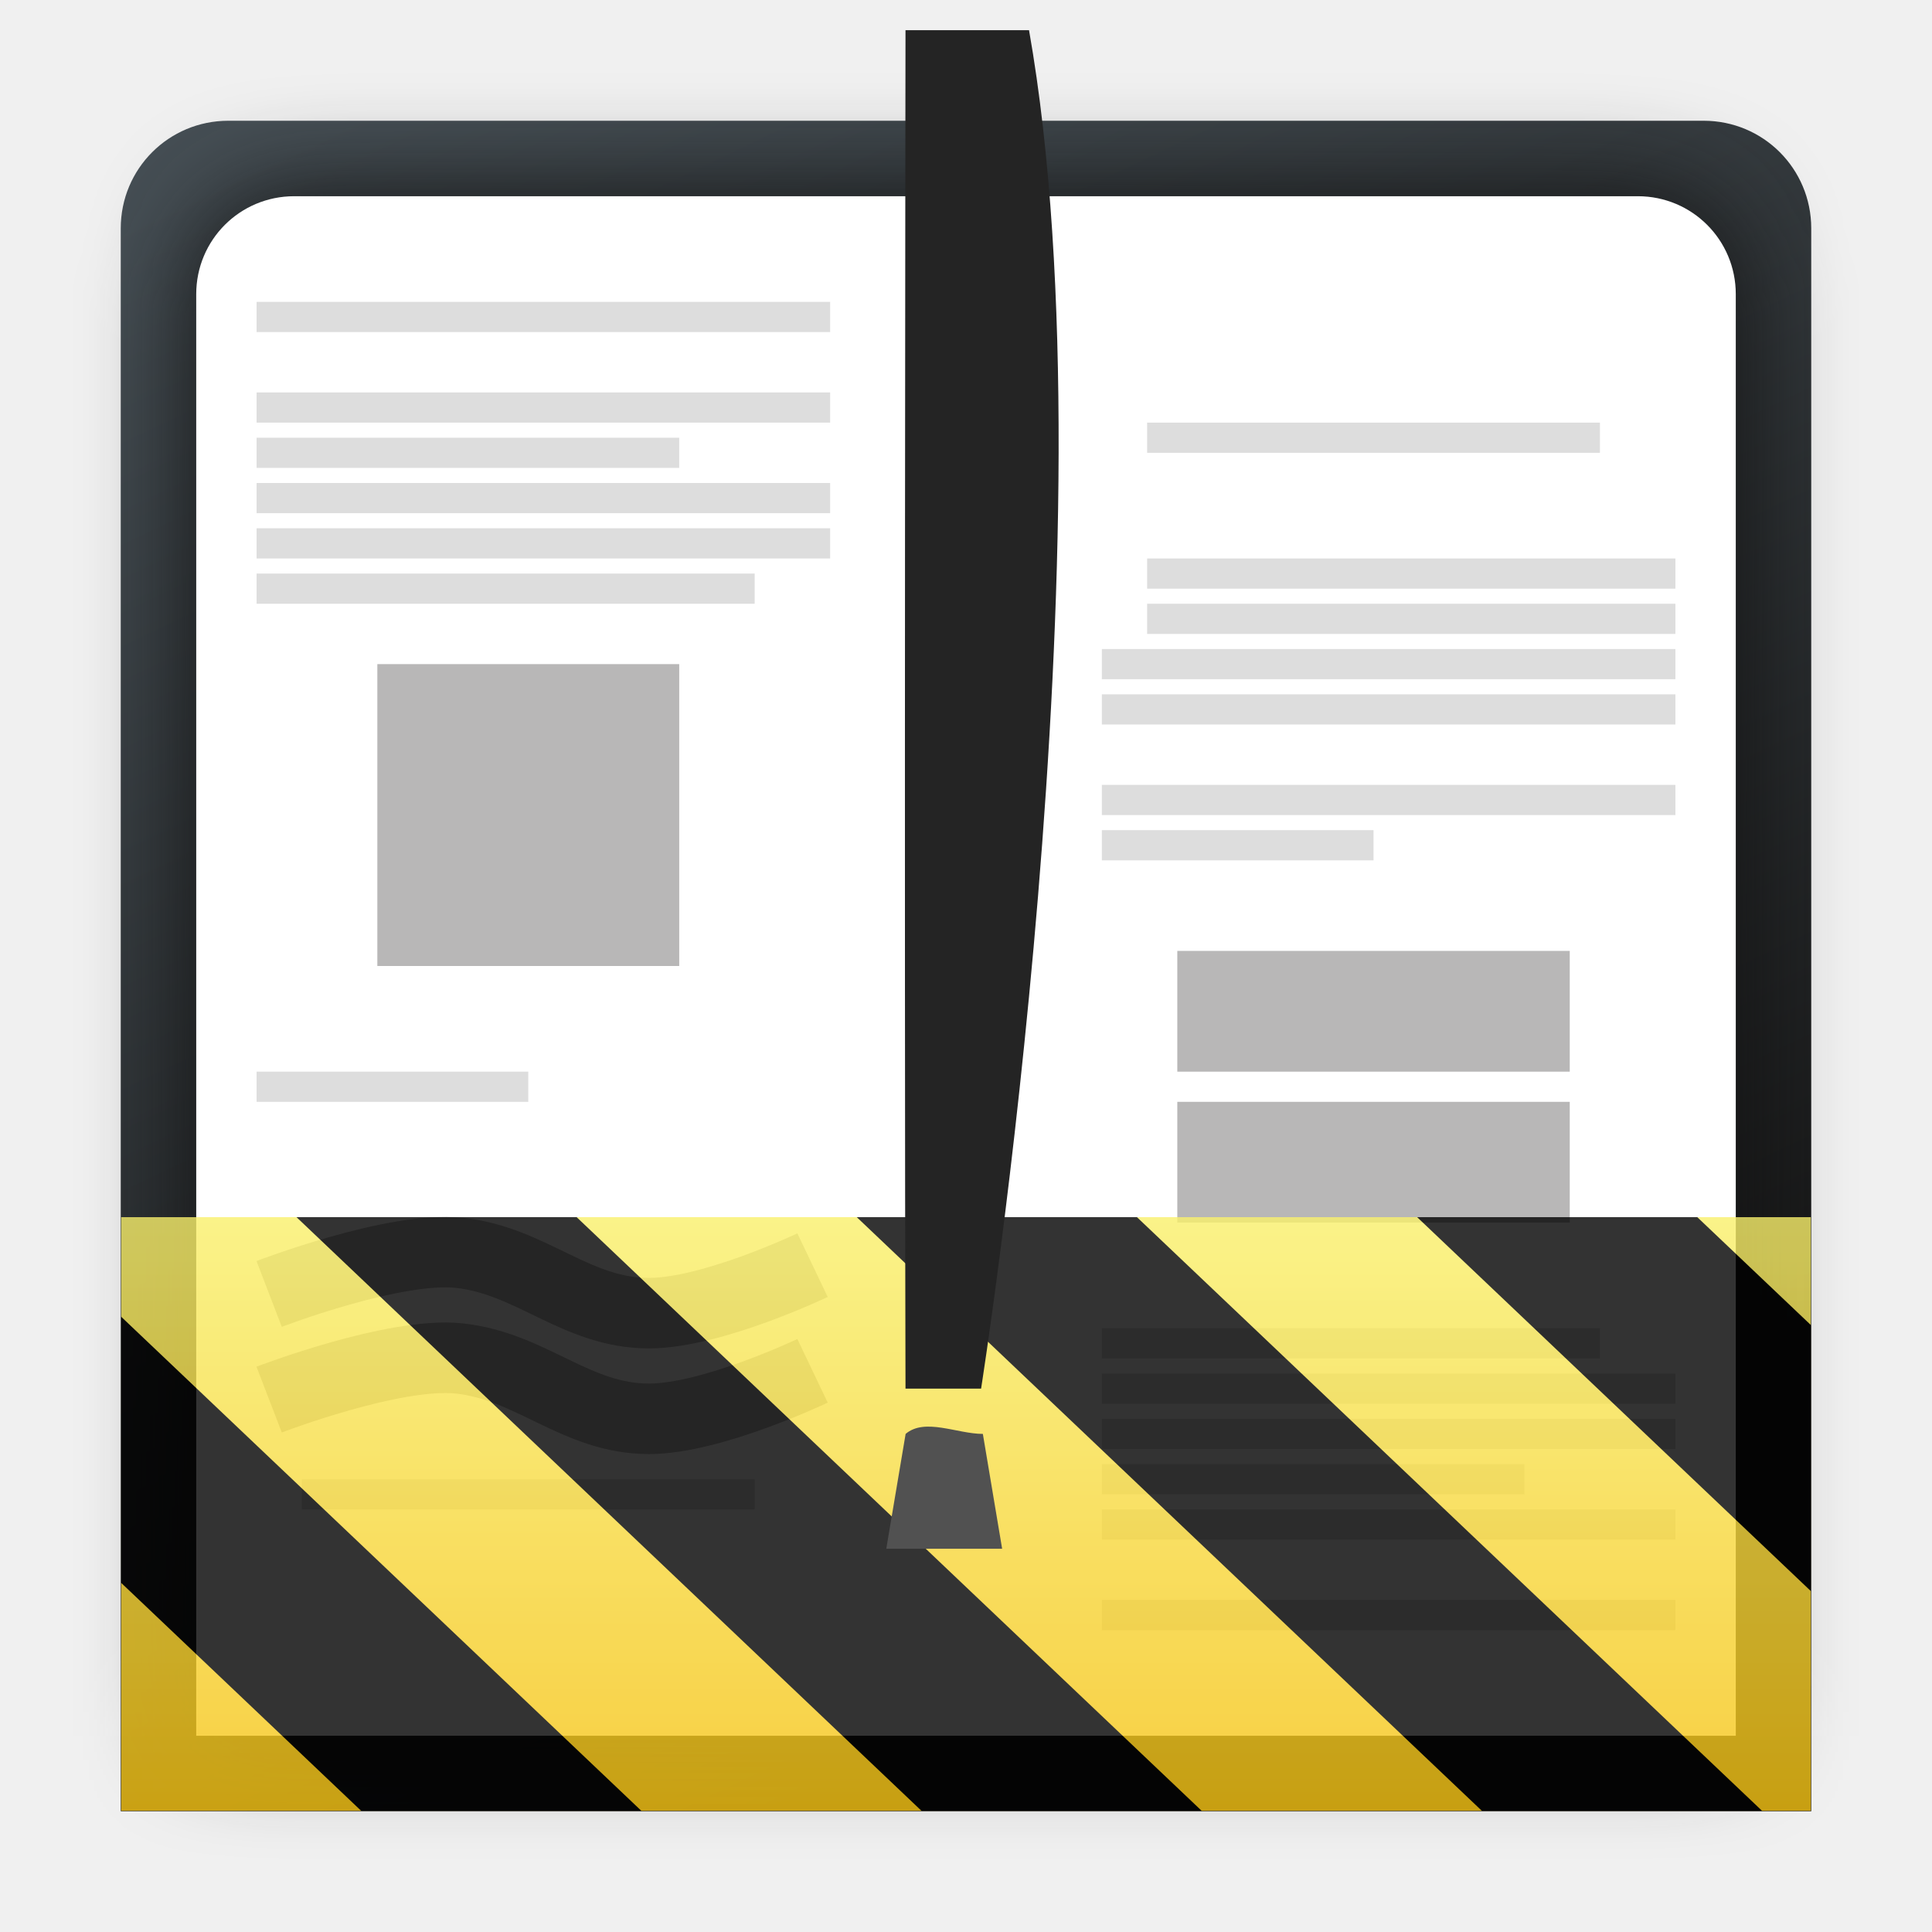
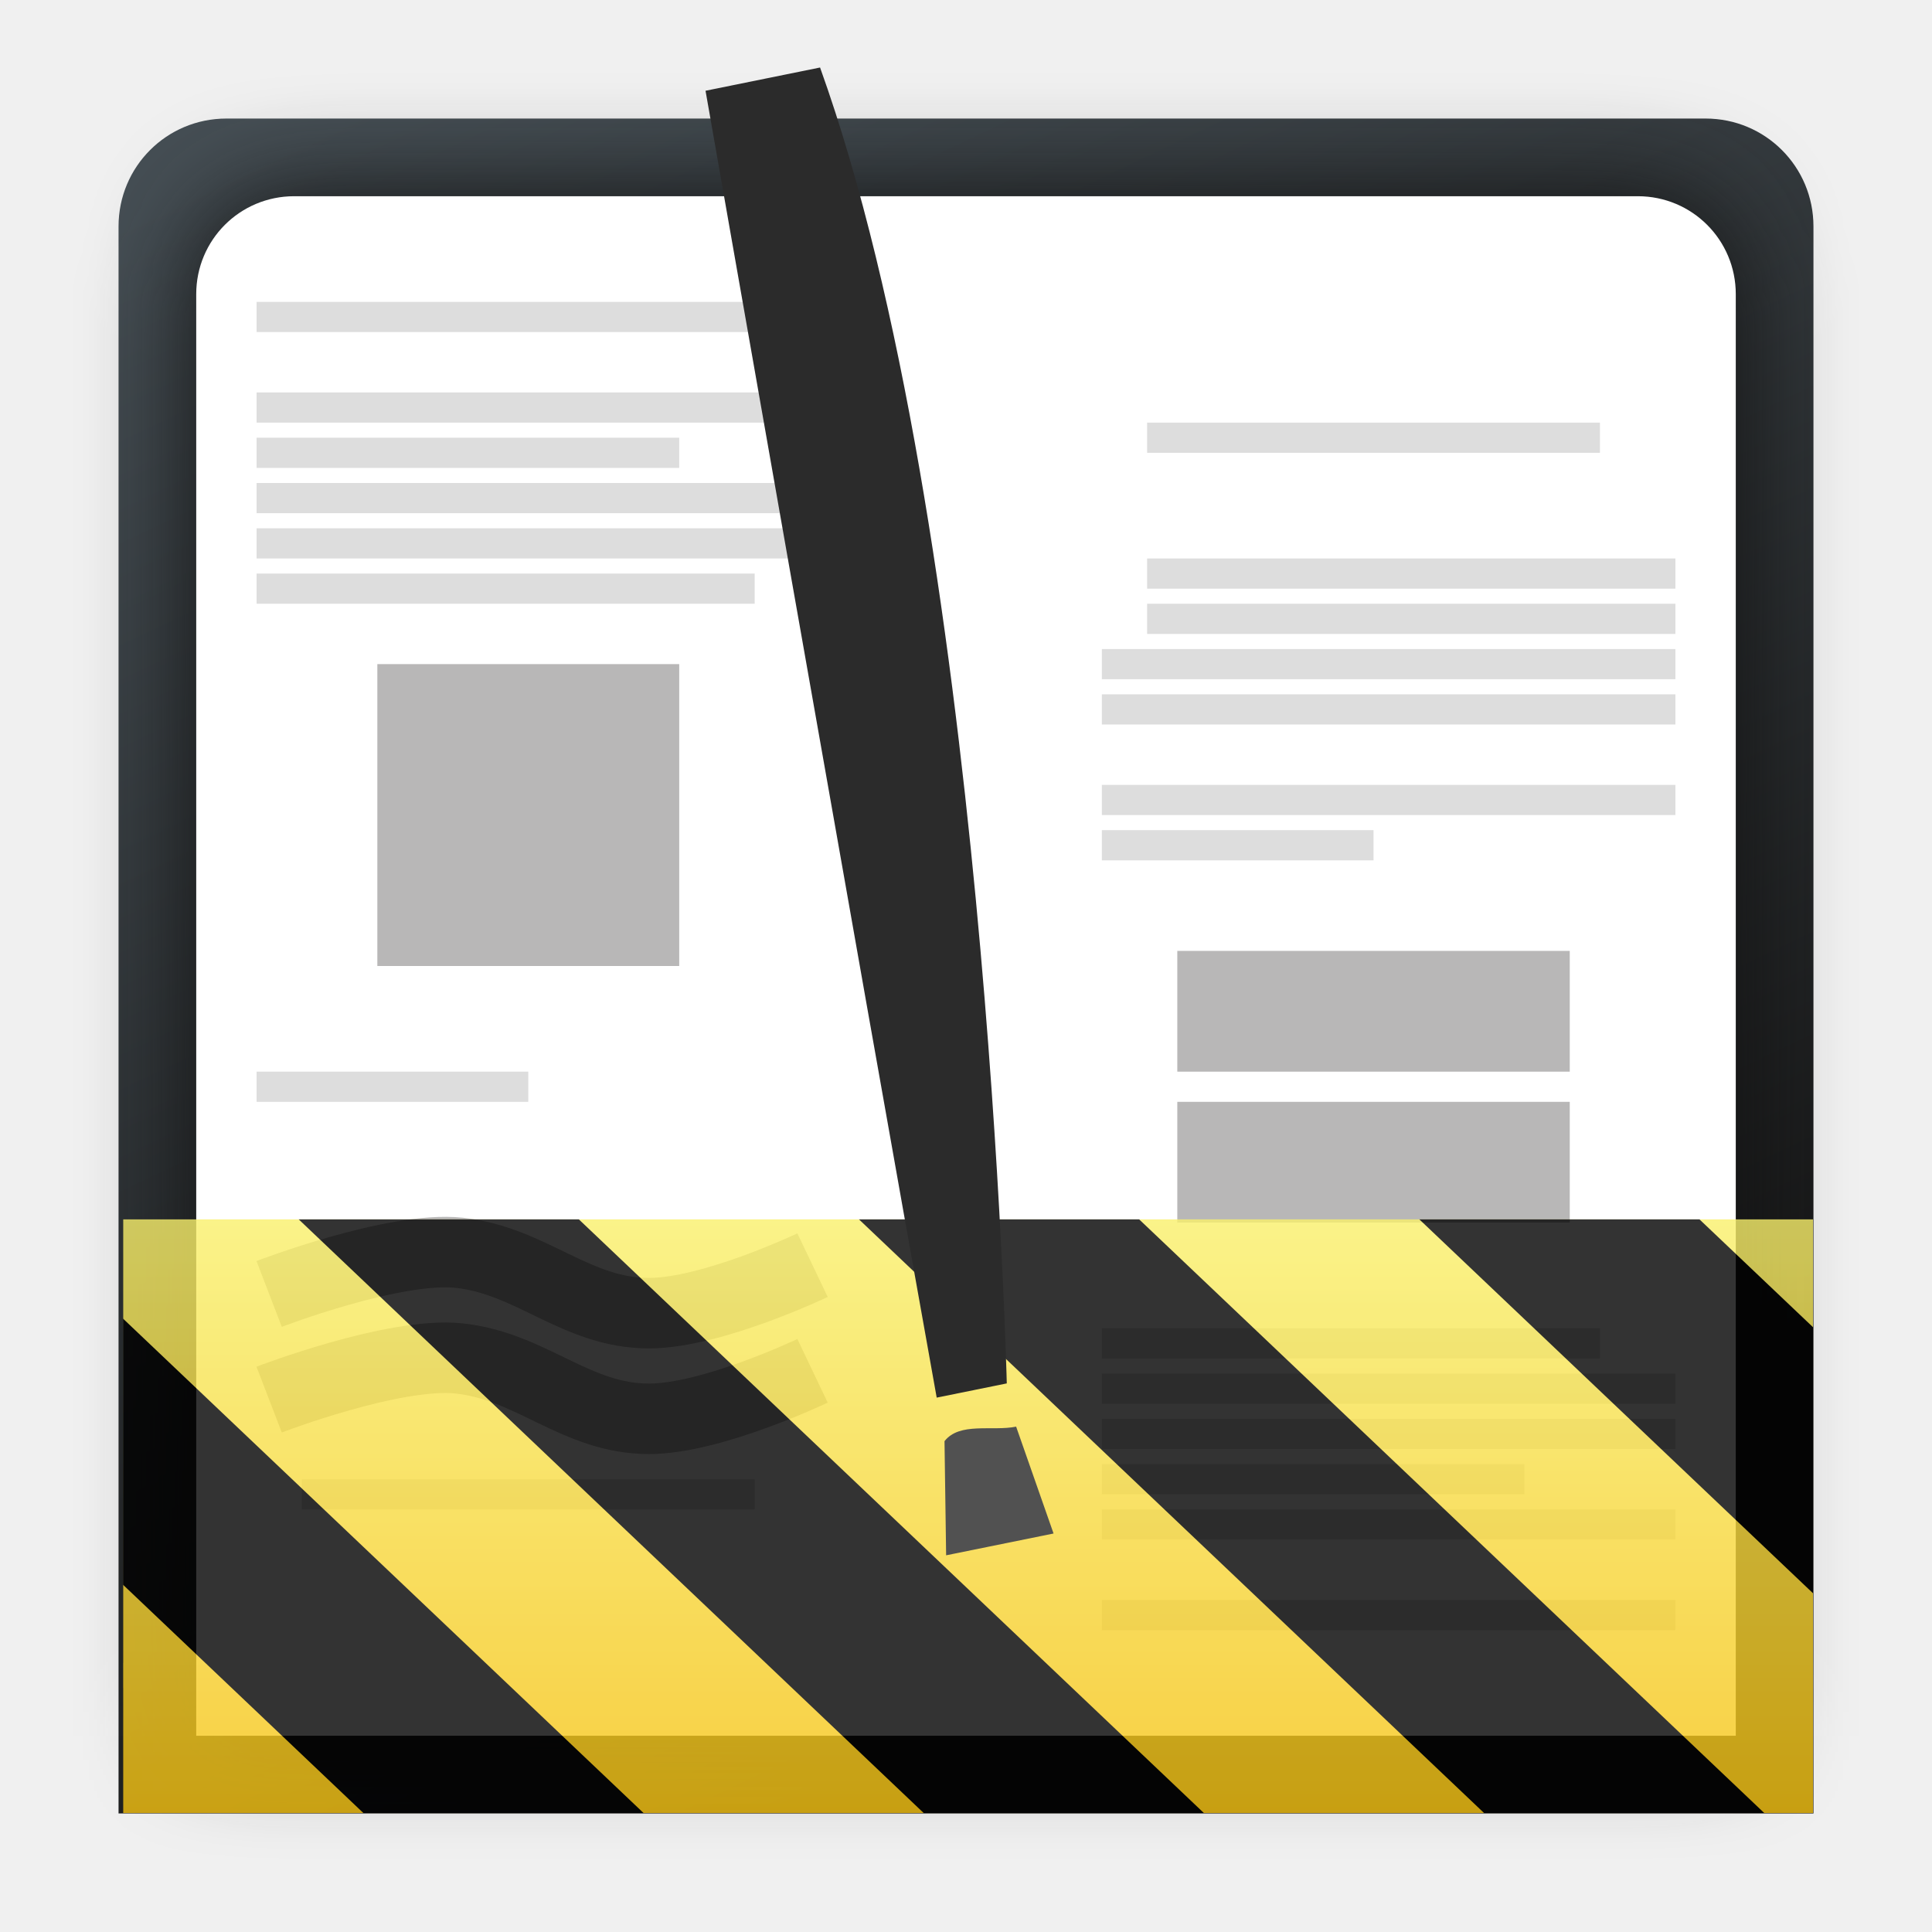
<svg xmlns="http://www.w3.org/2000/svg" xmlns:xlink="http://www.w3.org/1999/xlink" height="128px" viewBox="0 0 128 128" width="128px" version="1.1" id="svg76">
  <defs id="defs80">
-     <linearGradient xlink:href="#a" id="linearGradient3593" x1="121.849" y1="90.859" x2="70.198" y2="-17.609" gradientUnits="userSpaceOnUse" gradientTransform="matrix(0.9655173,0,0,0.9655173,2.206895,2.206897)" />
+     <linearGradient xlink:href="#a" id="linearGradient3593" x1="121.849" y1="90.859" x2="70.198" y2="-17.609" gradientUnits="userSpaceOnUse" gradientTransform="matrix(0.9680316,0,0,0.9680316,2.045978,2.04598)" />
    <linearGradient id="linearGradient3637" gradientUnits="userSpaceOnUse" x1="9" x2="119" y1="64" y2="64">
      <stop offset="0" stop-color="#151515" id="stop2-7" />
      <stop offset="1" stop-color="#1e282e" id="stop4-5" />
    </linearGradient>
    <linearGradient id="linearGradient930" gradientUnits="userSpaceOnUse" x1="13" x2="115" y1="64" y2="64">
      <stop offset="0" stop-color="#1e282e" id="stop7-3" />
      <stop offset="1" stop-color="#5a6368" id="stop9-6" />
    </linearGradient>
    <filter style="color-interpolation-filters:sRGB;" id="filter3642" x="-0.08" y="-0.08" width="1.16" height="1.16">
      <feFlood flood-opacity="1" flood-color="rgb(18,18,18)" result="flood" id="feFlood3632" />
      <feComposite in="flood" in2="SourceGraphic" operator="in" result="composite1" id="feComposite3634" />
      <feGaussianBlur in="composite1" stdDeviation="3.4" result="blur" id="feGaussianBlur3636" />
      <feOffset dx="-1.94289e-16" dy="1.38778e-16" result="offset" id="feOffset3638" />
      <feComposite in="SourceGraphic" in2="offset" operator="over" result="composite2" id="feComposite3640" />
    </filter>
    <filter style="color-interpolation-filters:sRGB" id="filter3642-3" x="-0.08" y="-0.08" width="1.16" height="1.16">
      <feFlood flood-opacity="1" flood-color="rgb(18,18,18)" result="flood" id="feFlood3632-5" />
      <feComposite in="flood" in2="SourceGraphic" operator="in" result="composite1" id="feComposite3634-6" />
      <feGaussianBlur in="composite1" stdDeviation="3.4" result="blur" id="feGaussianBlur3636-2" />
      <feOffset dx="-1.94289e-16" dy="1.38778e-16" result="offset" id="feOffset3638-9" />
      <feComposite in="SourceGraphic" in2="offset" operator="over" result="composite2" id="feComposite3640-1" />
    </filter>
    <linearGradient id="linearGradient18408" gradientUnits="userSpaceOnUse" x1="9" x2="119" y1="64" y2="64">
      <stop offset="0" stop-color="#151515" id="stop2-70" />
      <stop offset="1" stop-color="#1e282e" id="stop4-9" style="stop-color:#454e54;stop-opacity:1" />
    </linearGradient>
+     <linearGradient xlink:href="#a" id="linearGradient3593-7" x1="121.849" y1="90.859" x2="70.198" y2="-17.609" gradientUnits="userSpaceOnUse" gradientTransform="matrix(0.9655173,0,0,0.9655173,121.2147,-56.46685)" />
+     <filter style="color-interpolation-filters:sRGB;" id="filter3642-2" x="-0.08" y="-0.08" width="1.16" height="1.16">
+       <feFlood flood-opacity="1" flood-color="rgb(18,18,18)" result="flood" id="feFlood3632-9" />
+       <feComposite in="flood" in2="SourceGraphic" operator="in" result="composite1" id="feComposite3634-1" />
+       <feGaussianBlur in="composite1" stdDeviation="3.4" result="blur" id="feGaussianBlur3636-27" />
+       <feOffset dx="-1.94289e-16" dy="1.38778e-16" result="offset" id="feOffset3638-0" />
+       <feComposite in="SourceGraphic" in2="offset" operator="over" result="composite2" id="feComposite3640-9" />
+     </filter>
+     <filter style="color-interpolation-filters:sRGB" id="filter3642-3-3" x="-0.08" y="-0.08" width="1.16" height="1.16">
+       <feFlood flood-opacity="1" flood-color="rgb(18,18,18)" result="flood" id="feFlood3632-5-6" />
+       <feComposite in="flood" in2="SourceGraphic" operator="in" result="composite1" id="feComposite3634-6-0" />
+       <feGaussianBlur in="composite1" stdDeviation="3.4" result="blur" id="feGaussianBlur3636-2-6" />
+       <feOffset dx="-1.94289e-16" dy="1.38778e-16" result="offset" id="feOffset3638-9-2" />
+       <feComposite in="SourceGraphic" in2="offset" operator="over" result="composite2" id="feComposite3640-1-6" />
+     </filter>
    <filter id="alpha" filterUnits="objectBoundingBox" x="0" y="0" width="1" height="1">
      <feColorMatrix type="matrix" in="SourceGraphic" values="0 0 0 0 1 0 0 0 0 1 0 0 0 0 1 0 0 0 1 0" id="feColorMatrix1099" />
    </filter>
    <mask id="mask0">
      <g filter="url(#alpha)" id="g1104">
        <rect x="0" y="0" width="128" height="128" style="fill:rgb(0%,0%,0%);fill-opacity:0.1;stroke:none;" id="rect1102" />
      </g>
    </mask>
    <clipPath id="clip1">
      <rect x="0" y="0" width="192" height="152" id="rect1107" />
    </clipPath>
    <g id="surface10726" clip-path="url(#clip1)">
      <path style="fill:none;stroke-width:0.99;stroke-linecap:butt;stroke-linejoin:miter;stroke:rgb(0%,0%,0%);stroke-opacity:1;stroke-dasharray:0.99,0.99;stroke-miterlimit:4;" d="M 123.504 236 C 123.504 268.863 96.863 295.504 64 295.504 C 31.137 295.504 4.496 268.863 4.496 236 C 4.496 203.137 31.137 176.496 64 176.496 C 96.863 176.496 123.504 203.137 123.504 236 Z M 123.504 236 " transform="matrix(1,0,0,1,8,-156)" id="path1110" />
    </g>
    <mask id="mask1">
      <g filter="url(#alpha)" id="g1115">
        <rect x="0" y="0" width="128" height="128" style="fill:rgb(0%,0%,0%);fill-opacity:0.1;stroke:none;" id="rect1113" />
      </g>
    </mask>
    <clipPath id="clip2">
      <rect x="0" y="0" width="192" height="152" id="rect1118" />
    </clipPath>
    <g id="surface10729" clip-path="url(#clip2)">
      <path style="fill:none;stroke-width:0.99;stroke-linecap:butt;stroke-linejoin:miter;stroke:rgb(0%,0%,0%);stroke-opacity:1;stroke-dasharray:0.99,0.99;stroke-miterlimit:4;" d="M 29.195 180.496 L 98.805 180.496 C 103.609 180.496 107.504 184.047 107.504 188.426 L 107.504 283.574 C 107.504 287.953 103.609 291.504 98.805 291.504 L 29.195 291.504 C 24.391 291.504 20.496 287.953 20.496 283.574 L 20.496 188.426 C 20.496 184.047 24.391 180.496 29.195 180.496 Z M 29.195 180.496 " transform="matrix(1,0,0,1,8,-156)" id="path1121" />
    </g>
    <mask id="mask2">
      <g filter="url(#alpha)" id="g1126">
        <rect x="0" y="0" width="128" height="128" style="fill:rgb(0%,0%,0%);fill-opacity:0.1;stroke:none;" id="rect1124" />
      </g>
    </mask>
    <clipPath id="clip3">
      <rect x="0" y="0" width="192" height="152" id="rect1129" />
    </clipPath>
    <g id="surface10732" clip-path="url(#clip3)">
      <path style="fill:none;stroke-width:0.99;stroke-linecap:butt;stroke-linejoin:miter;stroke:rgb(0%,0%,0%);stroke-opacity:1;stroke-dasharray:0.99,0.99;stroke-miterlimit:4;" d="M 20.418 184.496 L 107.582 184.496 C 111.957 184.496 115.504 188.043 115.504 192.418 L 115.504 279.582 C 115.504 283.957 111.957 287.504 107.582 287.504 L 20.418 287.504 C 16.043 287.504 12.496 283.957 12.496 279.582 L 12.496 192.418 C 12.496 188.043 16.043 184.496 20.418 184.496 Z M 20.418 184.496 " transform="matrix(1,0,0,1,8,-156)" id="path1132" />
    </g>
    <mask id="mask3">
      <g filter="url(#alpha)" id="g1137">
        <rect x="0" y="0" width="128" height="128" style="fill:rgb(0%,0%,0%);fill-opacity:0.1;stroke:none;" id="rect1135" />
      </g>
    </mask>
    <clipPath id="clip4">
      <rect x="0" y="0" width="192" height="152" id="rect1140" />
    </clipPath>
    <g id="surface10735" clip-path="url(#clip4)">
      <path style="fill:none;stroke-width:0.99;stroke-linecap:butt;stroke-linejoin:miter;stroke:rgb(0%,0%,0%);stroke-opacity:1;stroke-dasharray:0.99,0.99;stroke-miterlimit:4;" d="M 16.426 200.496 L 111.574 200.496 C 115.953 200.496 119.504 204.391 119.504 209.195 L 119.504 278.805 C 119.504 283.609 115.953 287.504 111.574 287.504 L 16.426 287.504 C 12.047 287.504 8.496 283.609 8.496 278.805 L 8.496 209.195 C 8.496 204.391 12.047 200.496 16.426 200.496 Z M 16.426 200.496 " transform="matrix(1,0,0,1,8,-156)" id="path1143" />
    </g>
    <mask id="mask5">
      <g filter="url(#alpha)" id="g1148">
        <rect x="0" y="0" width="128" height="128" style="fill:rgb(0%,0%,0%);fill-opacity:0.1;stroke:none;" id="rect1146" />
      </g>
    </mask>
    <clipPath id="clip7">
      <rect x="0" y="0" width="192" height="152" id="rect1151" />
    </clipPath>
    <g id="g1156" clip-path="url(#clip7)">
      <path style="fill:none;stroke-width:0.99;stroke-linecap:butt;stroke-linejoin:miter;stroke:rgb(0%,0%,0%);stroke-opacity:1;stroke-dasharray:0.99,0.99;stroke-miterlimit:4;" d="M 123.504 236 C 123.504 268.863 96.863 295.504 64 295.504 C 31.137 295.504 4.496 268.863 4.496 236 C 4.496 203.137 31.137 176.496 64 176.496 C 96.863 176.496 123.504 203.137 123.504 236 Z M 123.504 236 " transform="matrix(1,0,0,1,8,-156)" id="path1154" />
    </g>
    <mask id="mask6">
      <g filter="url(#alpha)" id="g1160">
        <rect x="0" y="0" width="128" height="128" style="fill:rgb(0%,0%,0%);fill-opacity:0.1;stroke:none;" id="rect1158" />
      </g>
    </mask>
    <clipPath id="clip8">
      <rect x="0" y="0" width="192" height="152" id="rect1163" />
    </clipPath>
    <g id="g1168" clip-path="url(#clip8)">
      <path style="fill:none;stroke-width:0.99;stroke-linecap:butt;stroke-linejoin:miter;stroke:rgb(0%,0%,0%);stroke-opacity:1;stroke-dasharray:0.99,0.99;stroke-miterlimit:4;" d="M 29.195 180.496 L 98.805 180.496 C 103.609 180.496 107.504 184.047 107.504 188.426 L 107.504 283.574 C 107.504 287.953 103.609 291.504 98.805 291.504 L 29.195 291.504 C 24.391 291.504 20.496 287.953 20.496 283.574 L 20.496 188.426 C 20.496 184.047 24.391 180.496 29.195 180.496 Z M 29.195 180.496 " transform="matrix(1,0,0,1,8,-156)" id="path1166" />
    </g>
    <mask id="mask7">
      <g filter="url(#alpha)" id="g1172">
        <rect x="0" y="0" width="128" height="128" style="fill:rgb(0%,0%,0%);fill-opacity:0.1;stroke:none;" id="rect1170" />
      </g>
    </mask>
    <clipPath id="clip9">
      <rect x="0" y="0" width="192" height="152" id="rect1175" />
    </clipPath>
    <g id="g1180" clip-path="url(#clip9)">
      <path style="fill:none;stroke-width:0.99;stroke-linecap:butt;stroke-linejoin:miter;stroke:rgb(0%,0%,0%);stroke-opacity:1;stroke-dasharray:0.99,0.99;stroke-miterlimit:4;" d="M 20.418 184.496 L 107.582 184.496 C 111.957 184.496 115.504 188.043 115.504 192.418 L 115.504 279.582 C 115.504 283.957 111.957 287.504 107.582 287.504 L 20.418 287.504 C 16.043 287.504 12.496 283.957 12.496 279.582 L 12.496 192.418 C 12.496 188.043 16.043 184.496 20.418 184.496 Z M 20.418 184.496 " transform="matrix(1,0,0,1,8,-156)" id="path1178" />
    </g>
    <mask id="mask8">
      <g filter="url(#alpha)" id="g1184">
        <rect x="0" y="0" width="128" height="128" style="fill:rgb(0%,0%,0%);fill-opacity:0.1;stroke:none;" id="rect1182" />
      </g>
    </mask>
    <clipPath id="clip10">
      <rect x="0" y="0" width="192" height="152" id="rect1187" />
    </clipPath>
    <g id="g1192" clip-path="url(#clip10)">
      <path style="fill:none;stroke-width:0.99;stroke-linecap:butt;stroke-linejoin:miter;stroke:rgb(0%,0%,0%);stroke-opacity:1;stroke-dasharray:0.99,0.99;stroke-miterlimit:4;" d="M 16.426 200.496 L 111.574 200.496 C 115.953 200.496 119.504 204.391 119.504 209.195 L 119.504 278.805 C 119.504 283.609 115.953 287.504 111.574 287.504 L 16.426 287.504 C 12.047 287.504 8.496 283.609 8.496 278.805 L 8.496 209.195 C 8.496 204.391 12.047 200.496 16.426 200.496 Z M 16.426 200.496 " transform="matrix(1,0,0,1,8,-156)" id="path1190" />
    </g>
    <clipPath id="clip6">
      <rect x="0" y="0" width="128" height="128" id="rect1194" />
    </clipPath>
    <g id="surface10750" clip-path="url(#clip6)">
      <rect x="0" y="0" width="128" height="128" style="fill:rgb(94.118%,94.118%,94.118%);fill-opacity:1;stroke:none;" id="rect1197" />
      <use xlink:href="#surface10726" transform="matrix(1,0,0,1,-8,-16)" mask="url(#mask5)" id="use1199" />
      <use xlink:href="#surface10729" transform="matrix(1,0,0,1,-8,-16)" mask="url(#mask6)" id="use1201" />
      <use xlink:href="#surface10732" transform="matrix(1,0,0,1,-8,-16)" mask="url(#mask7)" id="use1203" />
      <use xlink:href="#surface10735" transform="matrix(1,0,0,1,-8,-16)" mask="url(#mask8)" id="use1205" />
      <path style="fill:none;stroke-width:2;stroke-linecap:butt;stroke-linejoin:miter;stroke:rgb(38.431%,62.745%,91.765%);stroke-opacity:1;stroke-miterlimit:4;" d="M 0 289 L 128 289 " transform="matrix(1,0,0,1,0,-172)" id="path1207" />
    </g>
    <clipPath id="clip5">
      <rect x="0" y="0" width="128" height="128" id="rect1210" />
    </clipPath>
    <g id="surface10753" clip-path="url(#clip5)" filter="url(#alpha)">
      <use xlink:href="#surface10750" id="use1213" />
    </g>
    <mask id="mask4">
      <use xlink:href="#surface10753" id="use1216" />
    </mask>
    <mask id="mask9">
      <g filter="url(#alpha)" id="g1221">
        <rect x="0" y="0" width="128" height="128" style="fill:rgb(0%,0%,0%);fill-opacity:0.8;stroke:none;" id="rect1219" />
      </g>
    </mask>
    <linearGradient id="linear0" gradientUnits="userSpaceOnUse" x1="300" y1="235" x2="428" y2="235" gradientTransform="matrix(0.000000000000000023,0.37,-0.98462,0.00000000000000006,295.385,-30.36)">
      <stop offset="0" style="stop-color:rgb(97.647%,94.118%,41.961%);stop-opacity:1;" id="stop1224" />
      <stop offset="1" style="stop-color:rgb(96.078%,76.078%,6.667%);stop-opacity:1;" id="stop1226" />
    </linearGradient>
    <clipPath id="clip12">
      <rect x="0" y="0" width="128" height="128" id="rect1229" />
    </clipPath>
    <g id="surface10747" clip-path="url(#clip12)">
      <path style=" stroke:none;fill-rule:nonzero;fill:url(#linear0);" d="M 128 80.641 L 128 128 L 0 128 L 0 80.641 Z M 128 80.641 " id="path1232" />
      <path style=" stroke:none;fill-rule:nonzero;fill:rgb(0%,0%,0%);fill-opacity:1;" d="M 13.309 80.641 L 60.664 128 L 81.879 128 L 34.52 80.641 Z M 55.73 80.641 L 103.094 128 L 124.309 128 L 76.945 80.641 Z M 98.16 80.641 L 128 110.48 L 128 89.27 L 119.371 80.641 Z M 0 88.547 L 0 109.762 L 18.238 128 L 39.453 128 Z M 0 88.547 " id="path1234" />
    </g>
    <clipPath id="clip11">
      <rect x="0" y="0" width="128" height="128" id="rect1237" />
    </clipPath>
    <g id="surface10752" clip-path="url(#clip11)">
      <use xlink:href="#surface10747" mask="url(#mask9)" id="use1240" />
    </g>
    <filter id="alpha-5" filterUnits="objectBoundingBox" x="0" y="0" width="1" height="1">
      <feColorMatrix type="matrix" in="SourceGraphic" values="0 0 0 0 1 0 0 0 0 1 0 0 0 0 1 0 0 0 1 0" id="feColorMatrix2062" />
    </filter>
    <mask id="mask0-6">
      <g filter="url(#alpha)" id="g2067" style="filter:url(#alpha-5)">
        <rect x="0" y="0" width="128" height="128" style="fill:rgb(0%,0%,0%);fill-opacity:0.1;stroke:none;" id="rect2065" />
      </g>
    </mask>
    <clipPath id="clip1-2">
      <rect x="0" y="0" width="192" height="152" id="rect2070" />
    </clipPath>
    <g id="surface10726-9" clip-path="url(#clip1-2)">
      <path style="fill:none;stroke-width:0.99;stroke-linecap:butt;stroke-linejoin:miter;stroke:rgb(0%,0%,0%);stroke-opacity:1;stroke-dasharray:0.99,0.99;stroke-miterlimit:4;" d="M 123.504 236 C 123.504 268.863 96.863 295.504 64 295.504 C 31.137 295.504 4.496 268.863 4.496 236 C 4.496 203.137 31.137 176.496 64 176.496 C 96.863 176.496 123.504 203.137 123.504 236 Z M 123.504 236 " transform="matrix(1,0,0,1,8,-156)" id="path2073" />
    </g>
    <mask id="mask1-1">
      <g filter="url(#alpha)" id="g2078" style="filter:url(#alpha-5)">
        <rect x="0" y="0" width="128" height="128" style="fill:rgb(0%,0%,0%);fill-opacity:0.1;stroke:none;" id="rect2076" />
      </g>
    </mask>
    <clipPath id="clip2-2">
      <rect x="0" y="0" width="192" height="152" id="rect2081" />
    </clipPath>
    <g id="surface10729-7" clip-path="url(#clip2-2)">
      <path style="fill:none;stroke-width:0.99;stroke-linecap:butt;stroke-linejoin:miter;stroke:rgb(0%,0%,0%);stroke-opacity:1;stroke-dasharray:0.99,0.99;stroke-miterlimit:4;" d="M 29.195 180.496 L 98.805 180.496 C 103.609 180.496 107.504 184.047 107.504 188.426 L 107.504 283.574 C 107.504 287.953 103.609 291.504 98.805 291.504 L 29.195 291.504 C 24.391 291.504 20.496 287.953 20.496 283.574 L 20.496 188.426 C 20.496 184.047 24.391 180.496 29.195 180.496 Z M 29.195 180.496 " transform="matrix(1,0,0,1,8,-156)" id="path2084" />
    </g>
    <mask id="mask2-0">
      <g filter="url(#alpha)" id="g2089" style="filter:url(#alpha-5)">
        <rect x="0" y="0" width="128" height="128" style="fill:rgb(0%,0%,0%);fill-opacity:0.1;stroke:none;" id="rect2087" />
      </g>
    </mask>
    <clipPath id="clip3-9">
      <rect x="0" y="0" width="192" height="152" id="rect2092" />
    </clipPath>
    <g id="surface10732-3" clip-path="url(#clip3-9)">
      <path style="fill:none;stroke-width:0.99;stroke-linecap:butt;stroke-linejoin:miter;stroke:rgb(0%,0%,0%);stroke-opacity:1;stroke-dasharray:0.99,0.99;stroke-miterlimit:4;" d="M 20.418 184.496 L 107.582 184.496 C 111.957 184.496 115.504 188.043 115.504 192.418 L 115.504 279.582 C 115.504 283.957 111.957 287.504 107.582 287.504 L 20.418 287.504 C 16.043 287.504 12.496 283.957 12.496 279.582 L 12.496 192.418 C 12.496 188.043 16.043 184.496 20.418 184.496 Z M 20.418 184.496 " transform="matrix(1,0,0,1,8,-156)" id="path2095" />
    </g>
    <mask id="mask3-6">
      <g filter="url(#alpha)" id="g2100" style="filter:url(#alpha-5)">
        <rect x="0" y="0" width="128" height="128" style="fill:rgb(0%,0%,0%);fill-opacity:0.1;stroke:none;" id="rect2098" />
      </g>
    </mask>
    <clipPath id="clip4-0">
      <rect x="0" y="0" width="192" height="152" id="rect2103" />
    </clipPath>
    <g id="surface10735-6" clip-path="url(#clip4-0)">
      <path style="fill:none;stroke-width:0.99;stroke-linecap:butt;stroke-linejoin:miter;stroke:rgb(0%,0%,0%);stroke-opacity:1;stroke-dasharray:0.99,0.99;stroke-miterlimit:4;" d="M 16.426 200.496 L 111.574 200.496 C 115.953 200.496 119.504 204.391 119.504 209.195 L 119.504 278.805 C 119.504 283.609 115.953 287.504 111.574 287.504 L 16.426 287.504 C 12.047 287.504 8.496 283.609 8.496 278.805 L 8.496 209.195 C 8.496 204.391 12.047 200.496 16.426 200.496 Z M 16.426 200.496 " transform="matrix(1,0,0,1,8,-156)" id="path2106" />
    </g>
    <mask id="mask5-2">
      <g filter="url(#alpha)" id="g2111" style="filter:url(#alpha-5)">
        <rect x="0" y="0" width="128" height="128" style="fill:rgb(0%,0%,0%);fill-opacity:0.1;stroke:none;" id="rect2109" />
      </g>
    </mask>
    <clipPath id="clip7-6">
      <rect x="0" y="0" width="192" height="152" id="rect2114" />
    </clipPath>
    <g id="g2119" clip-path="url(#clip7-6)">
      <path style="fill:none;stroke-width:0.99;stroke-linecap:butt;stroke-linejoin:miter;stroke:rgb(0%,0%,0%);stroke-opacity:1;stroke-dasharray:0.99,0.99;stroke-miterlimit:4;" d="M 123.504 236 C 123.504 268.863 96.863 295.504 64 295.504 C 31.137 295.504 4.496 268.863 4.496 236 C 4.496 203.137 31.137 176.496 64 176.496 C 96.863 176.496 123.504 203.137 123.504 236 Z M 123.504 236 " transform="matrix(1,0,0,1,8,-156)" id="path2117" />
    </g>
    <mask id="mask6-1">
      <g filter="url(#alpha)" id="g2123" style="filter:url(#alpha-5)">
        <rect x="0" y="0" width="128" height="128" style="fill:rgb(0%,0%,0%);fill-opacity:0.1;stroke:none;" id="rect2121" />
      </g>
    </mask>
    <clipPath id="clip8-8">
      <rect x="0" y="0" width="192" height="152" id="rect2126" />
    </clipPath>
    <g id="g2131" clip-path="url(#clip8-8)">
      <path style="fill:none;stroke-width:0.99;stroke-linecap:butt;stroke-linejoin:miter;stroke:rgb(0%,0%,0%);stroke-opacity:1;stroke-dasharray:0.99,0.99;stroke-miterlimit:4;" d="M 29.195 180.496 L 98.805 180.496 C 103.609 180.496 107.504 184.047 107.504 188.426 L 107.504 283.574 C 107.504 287.953 103.609 291.504 98.805 291.504 L 29.195 291.504 C 24.391 291.504 20.496 287.953 20.496 283.574 L 20.496 188.426 C 20.496 184.047 24.391 180.496 29.195 180.496 Z M 29.195 180.496 " transform="matrix(1,0,0,1,8,-156)" id="path2129" />
    </g>
    <mask id="mask7-7">
      <g filter="url(#alpha)" id="g2135" style="filter:url(#alpha-5)">
        <rect x="0" y="0" width="128" height="128" style="fill:rgb(0%,0%,0%);fill-opacity:0.1;stroke:none;" id="rect2133" />
      </g>
    </mask>
    <clipPath id="clip9-9">
      <rect x="0" y="0" width="192" height="152" id="rect2138" />
    </clipPath>
    <g id="g2143" clip-path="url(#clip9-9)">
      <path style="fill:none;stroke-width:0.99;stroke-linecap:butt;stroke-linejoin:miter;stroke:rgb(0%,0%,0%);stroke-opacity:1;stroke-dasharray:0.99,0.99;stroke-miterlimit:4;" d="M 20.418 184.496 L 107.582 184.496 C 111.957 184.496 115.504 188.043 115.504 192.418 L 115.504 279.582 C 115.504 283.957 111.957 287.504 107.582 287.504 L 20.418 287.504 C 16.043 287.504 12.496 283.957 12.496 279.582 L 12.496 192.418 C 12.496 188.043 16.043 184.496 20.418 184.496 Z M 20.418 184.496 " transform="matrix(1,0,0,1,8,-156)" id="path2141" />
    </g>
    <mask id="mask8-2">
      <g filter="url(#alpha)" id="g2147" style="filter:url(#alpha-5)">
        <rect x="0" y="0" width="128" height="128" style="fill:rgb(0%,0%,0%);fill-opacity:0.1;stroke:none;" id="rect2145" />
      </g>
    </mask>
    <clipPath id="clip10-0">
      <rect x="0" y="0" width="192" height="152" id="rect2150" />
    </clipPath>
    <g id="g2155" clip-path="url(#clip10-0)">
      <path style="fill:none;stroke-width:0.99;stroke-linecap:butt;stroke-linejoin:miter;stroke:rgb(0%,0%,0%);stroke-opacity:1;stroke-dasharray:0.99,0.99;stroke-miterlimit:4;" d="M 16.426 200.496 L 111.574 200.496 C 115.953 200.496 119.504 204.391 119.504 209.195 L 119.504 278.805 C 119.504 283.609 115.953 287.504 111.574 287.504 L 16.426 287.504 C 12.047 287.504 8.496 283.609 8.496 278.805 L 8.496 209.195 C 8.496 204.391 12.047 200.496 16.426 200.496 Z M 16.426 200.496 " transform="matrix(1,0,0,1,8,-156)" id="path2153" />
    </g>
    <clipPath id="clip6-2">
      <rect x="0" y="0" width="128" height="128" id="rect2157" />
    </clipPath>
    <g id="surface10750-3" clip-path="url(#clip6-2)">
      <rect x="0" y="0" width="128" height="128" style="fill:rgb(94.118%,94.118%,94.118%);fill-opacity:1;stroke:none;" id="rect2160" />
      <use xlink:href="#surface10726-9" transform="matrix(1,0,0,1,-8,-16)" mask="url(#mask5-2)" id="use2162" />
      <use xlink:href="#surface10729-7" transform="matrix(1,0,0,1,-8,-16)" mask="url(#mask6-1)" id="use2164" />
      <use xlink:href="#surface10732-3" transform="matrix(1,0,0,1,-8,-16)" mask="url(#mask7-7)" id="use2166" />
      <use xlink:href="#surface10735-6" transform="matrix(1,0,0,1,-8,-16)" mask="url(#mask8-2)" id="use2168" />
      <path style="fill:none;stroke-width:2;stroke-linecap:butt;stroke-linejoin:miter;stroke:rgb(38.431%,62.745%,91.765%);stroke-opacity:1;stroke-miterlimit:4;" d="M 0 289 L 128 289 " transform="matrix(1,0,0,1,0,-172)" id="path2170" />
    </g>
    <clipPath id="clip5-7">
      <rect x="0" y="0" width="128" height="128" id="rect2173" />
    </clipPath>
    <g id="surface10753-5" clip-path="url(#clip5-7)" filter="url(#alpha)" style="filter:url(#alpha-5)">
      <use xlink:href="#surface10750-3" id="use2176" />
    </g>
    <mask id="mask4-9">
      <use xlink:href="#surface10753-5" id="use2179" />
    </mask>
    <mask id="mask9-2">
      <g filter="url(#alpha)" id="g2184" style="filter:url(#alpha-5)">
        <rect x="0" y="0" width="128" height="128" style="fill:rgb(0%,0%,0%);fill-opacity:0.8;stroke:none;" id="rect2182" />
      </g>
    </mask>
    <clipPath id="clip12-2">
      <rect x="0" y="0" width="128" height="128" id="rect2192" />
    </clipPath>
    <g id="surface10747-8" clip-path="url(#clip12-2)">
      <path style=" stroke:none;fill-rule:nonzero;fill:url(#linear0);" d="M 128 80.641 L 128 128 L 0 128 L 0 80.641 Z M 128 80.641 " id="path2195" />
      <path style=" stroke:none;fill-rule:nonzero;fill:rgb(0%,0%,0%);fill-opacity:1;" d="M 13.309 80.641 L 60.664 128 L 81.879 128 L 34.52 80.641 Z M 55.73 80.641 L 103.094 128 L 124.309 128 L 76.945 80.641 Z M 98.16 80.641 L 128 110.48 L 128 89.27 L 119.371 80.641 Z M 0 88.547 L 0 109.762 L 18.238 128 L 39.453 128 Z M 0 88.547 " id="path2197" />
    </g>
    <clipPath id="clip11-9">
      <rect x="0" y="0" width="128" height="128" id="rect2200" />
    </clipPath>
    <g id="surface10752-7" clip-path="url(#clip11-9)">
      <use xlink:href="#surface10747-8" mask="url(#mask9-2)" id="use2203" />
    </g>
  </defs>
  <linearGradient id="a" gradientUnits="userSpaceOnUse" x1="9" x2="119" y1="64" y2="64">
    <stop offset="0" stop-color="#151515" id="stop2" />
    <stop offset="1" stop-color="#1e282e" id="stop4" style="stop-color:#454e54;stop-opacity:1" />
  </linearGradient>
  <linearGradient id="b" gradientUnits="userSpaceOnUse" x1="13" x2="115" y1="64" y2="64">
    <stop offset="0" stop-color="#1e282e" id="stop7" />
    <stop offset="1" stop-color="#5a6368" id="stop9" />
  </linearGradient>
-   <path id="rect3468" style="fill:url(#linearGradient3593);fill-opacity:1;stroke:none;stroke-width:1.018" d="m 15.127,8 h 97.745 c 3.949,0 7.127,3.179 7.127,7.127 0,34.958 0,69.915 0,104.873 H 8 c 0,-34.958 0,-69.915 0,-104.873 0,-3.949 3.179,-7.127 7.127,-7.127 z" />
+   <path id="rect3468" style="fill:url(#linearGradient3593);fill-opacity:1;stroke:none;stroke-width:1.021" d="M 15,7.854 H 113 c 3.959,0 7.146,3.187 7.146,7.146 0,35.049 0,70.097 0,105.146 H 7.854 c 0,-35.049 0,-70.097 0,-105.146 0,-3.959 3.187,-7.146 7.146,-7.146 z" />
  <path id="rect3468-3" style="fill:#ffffff;stroke-width:0.927;filter:url(#filter3642)" d="M 19.491,13 H 108.509 C 112.105,13 115,15.895 115,19.491 V 115 H 13 C 13,83.164 13,51.327 13,19.491 13,15.895 15.895,13 19.491,13 Z" />
  <g id="g18223">
    <g fill="#c9c9c9" id="g66" style="fill:#dddddd;fill-opacity:1">
      <path d="m 73 108 h 38 v -2 h -38 z m 0 0" id="path40" style="fill:#dddddd;fill-opacity:1" />
      <path d="m 73 102 h 38 v -2 h -38 z m 0 0" id="path42" style="fill:#dddddd;fill-opacity:1" />
      <path d="m 73 99 h 28 v -2 h -28 z m 0 0" id="path44" style="fill:#dddddd;fill-opacity:1" />
      <path d="m 73 57 h 18 v -2 h -18 z m 0 0" id="path46" style="fill:#dddddd;fill-opacity:1" />
      <path d="m 76 42 h 35 v -2 h -35 z m 0 0" id="path48" style="fill:#dddddd;fill-opacity:1" />
      <path d="m 76 39 h 35 v -2 h -35 z m 0 0" id="path50" style="fill:#dddddd;fill-opacity:1" />
      <path d="m 76 30 h 30 v -2 h -30 z m 0 0" id="path52" style="fill:#dddddd;fill-opacity:1" />
      <path d="m 73 90 h 33 v -2 h -33 z m 0 0" id="path54" style="fill:#dddddd;fill-opacity:1" />
      <path d="m 73 54 h 38 v -2 h -38 z m 0 0" id="path56" style="fill:#dddddd;fill-opacity:1" />
      <path d="m 73 45 h 38 v -2 h -38 z m 0 0" id="path58" style="fill:#dddddd;fill-opacity:1" />
      <path d="m 73 48 h 38 v -2 h -38 z m 0 0" id="path60" style="fill:#dddddd;fill-opacity:1" />
      <path d="m 111 96 h -38 v -2 h 38 z m 0 0" id="path62" style="fill:#dddddd;fill-opacity:1" />
      <path d="m 111 93 h -38 v -2 h 38 z m 0 0" id="path64" style="fill:#dddddd;fill-opacity:1" />
    </g>
    <path d="m 78 81 h 26 v -8 h -26 z m 0 0" fill="#a3a3a3" id="path68" style="fill:#b8b7b7;fill-opacity:1" />
    <path d="m 78 71 h 26 v -8 h -26 z m 0 0" fill="#a3a3a3" id="path70" style="fill:#b8b7b7;fill-opacity:1" />
  </g>
  <g id="g18205">
    <path d="m 17 20 h 38 v 2 h -38 z m 0 0" fill="#c9c9c9" id="path22" style="fill:#dddddd;fill-opacity:1" />
    <path d="m 17 26 h 38 v 2 h -38 z m 0 0" fill="#c9c9c9" id="path24" style="fill:#dddddd;fill-opacity:1" />
    <path d="m 17 29 h 28 v 2 h -28 z m 0 0" fill="#c9c9c9" id="path26" style="fill:#dddddd;fill-opacity:1" />
    <path d="m 17 71 h 18 v 2 h -18 z m 0 0" fill="#c9c9c9" id="path28" style="fill:#dddddd;fill-opacity:1" />
    <path d="m 20 98 h 30 v 2 h -30 z m 0 0" fill="#c9c9c9" id="path30" style="fill:#dddddd;fill-opacity:1" />
    <path d="m 17 38 h 33 v 2 h -33 z m 0 0" fill="#c9c9c9" id="path32" style="fill:#dddddd;fill-opacity:1" />
    <path d="m 55 32 h -38 v 2 h 38 z m 0 0" fill="#c9c9c9" id="path34" style="fill:#dddddd;fill-opacity:1" />
    <path d="m 55 35 h -38 v 2 h 38 z m 0 0" fill="#c9c9c9" id="path36" style="fill:#dddddd;fill-opacity:1" />
    <path d="m 25 44 h 20 v 20 h -20 z m 0 0" fill="#a3a3a3" id="path38" style="fill:#b8b7b7;fill-opacity:1;stroke:none;stroke-opacity:1" />
    <path d="m 17.832 85.727 s 8.277 -3.184 12.582 -2.727 c 4.805 0.512 7.742 4 12.586 4 c 4.168 0 10.832 -3.18 10.832 -3.18" fill="none" stroke="#c9c9c9" stroke-width="4.669" id="path72" style="fill:none;fill-opacity:1;stroke:#b8b7b7;stroke-opacity:1" />
    <path d="m 17.832 92.727 s 8.277 -3.184 12.582 -2.727 c 4.805 0.512 7.742 4 12.586 4 c 4.168 0 10.832 -3.18 10.832 -3.18" fill="none" stroke="#c9c9c9" stroke-width="4.669" id="path74" style="fill:none;fill-opacity:1;stroke:#b8b7b7;stroke-opacity:1" />
  </g>
-   <use xlink:href="#surface10752-7" mask="url(#mask4-9)" id="use2220" x="0" y="0" width="100%" height="100%" transform="matrix(0.875,0,0,0.8310789,8,13.62191)" />
-   <g id="g18227">
-     <path d="m 59.992 2 h 8.184 c 5.824 33 -3.176 90 -3.176 90 h -5.008 c -0.086 -30.91 0 -90 0 -90 z m 0 0" fill="#242424" id="path18" />
-     <path d="m 60 95 c 1.277 -1.086 3.41 0 5.117 0 l 1.277 7.609 h -7.676 z m 0 0" fill="#515151" id="path20" />
+   <use xlink:href="#surface10752-7" mask="url(#mask4-9)" id="use2220" x="0" y="0" width="100%" height="100%" transform="matrix(0.875,0,0,0.8310789,8.14583,13.76774)" />
+   <g id="g1769" transform="matrix(0.957036,-0.2859636,0.2638532,0.9919269,-19.80236,8.510725)">
+     <path d="m 65.057,16.237 7.741,0.679 C 75.569,48.615 62.325,101.788 62.325,101.788 l -4.737,-0.416 c 2.484,-29.247 7.469,-85.136 7.469,-85.136 z m 0,0" fill="#242424" id="path18" style="fill:#2b2b2b;fill-opacity:1;stroke-width:0.95" />
+     <path d="m 57.346,104.211 c 1.298,-0.921 3.226,0.283 4.841,0.425 l 0.577,7.304 -7.261,-0.637 z m 0,0" fill="#515151" id="path20" style="stroke-width:0.95" />
  </g>
</svg>
